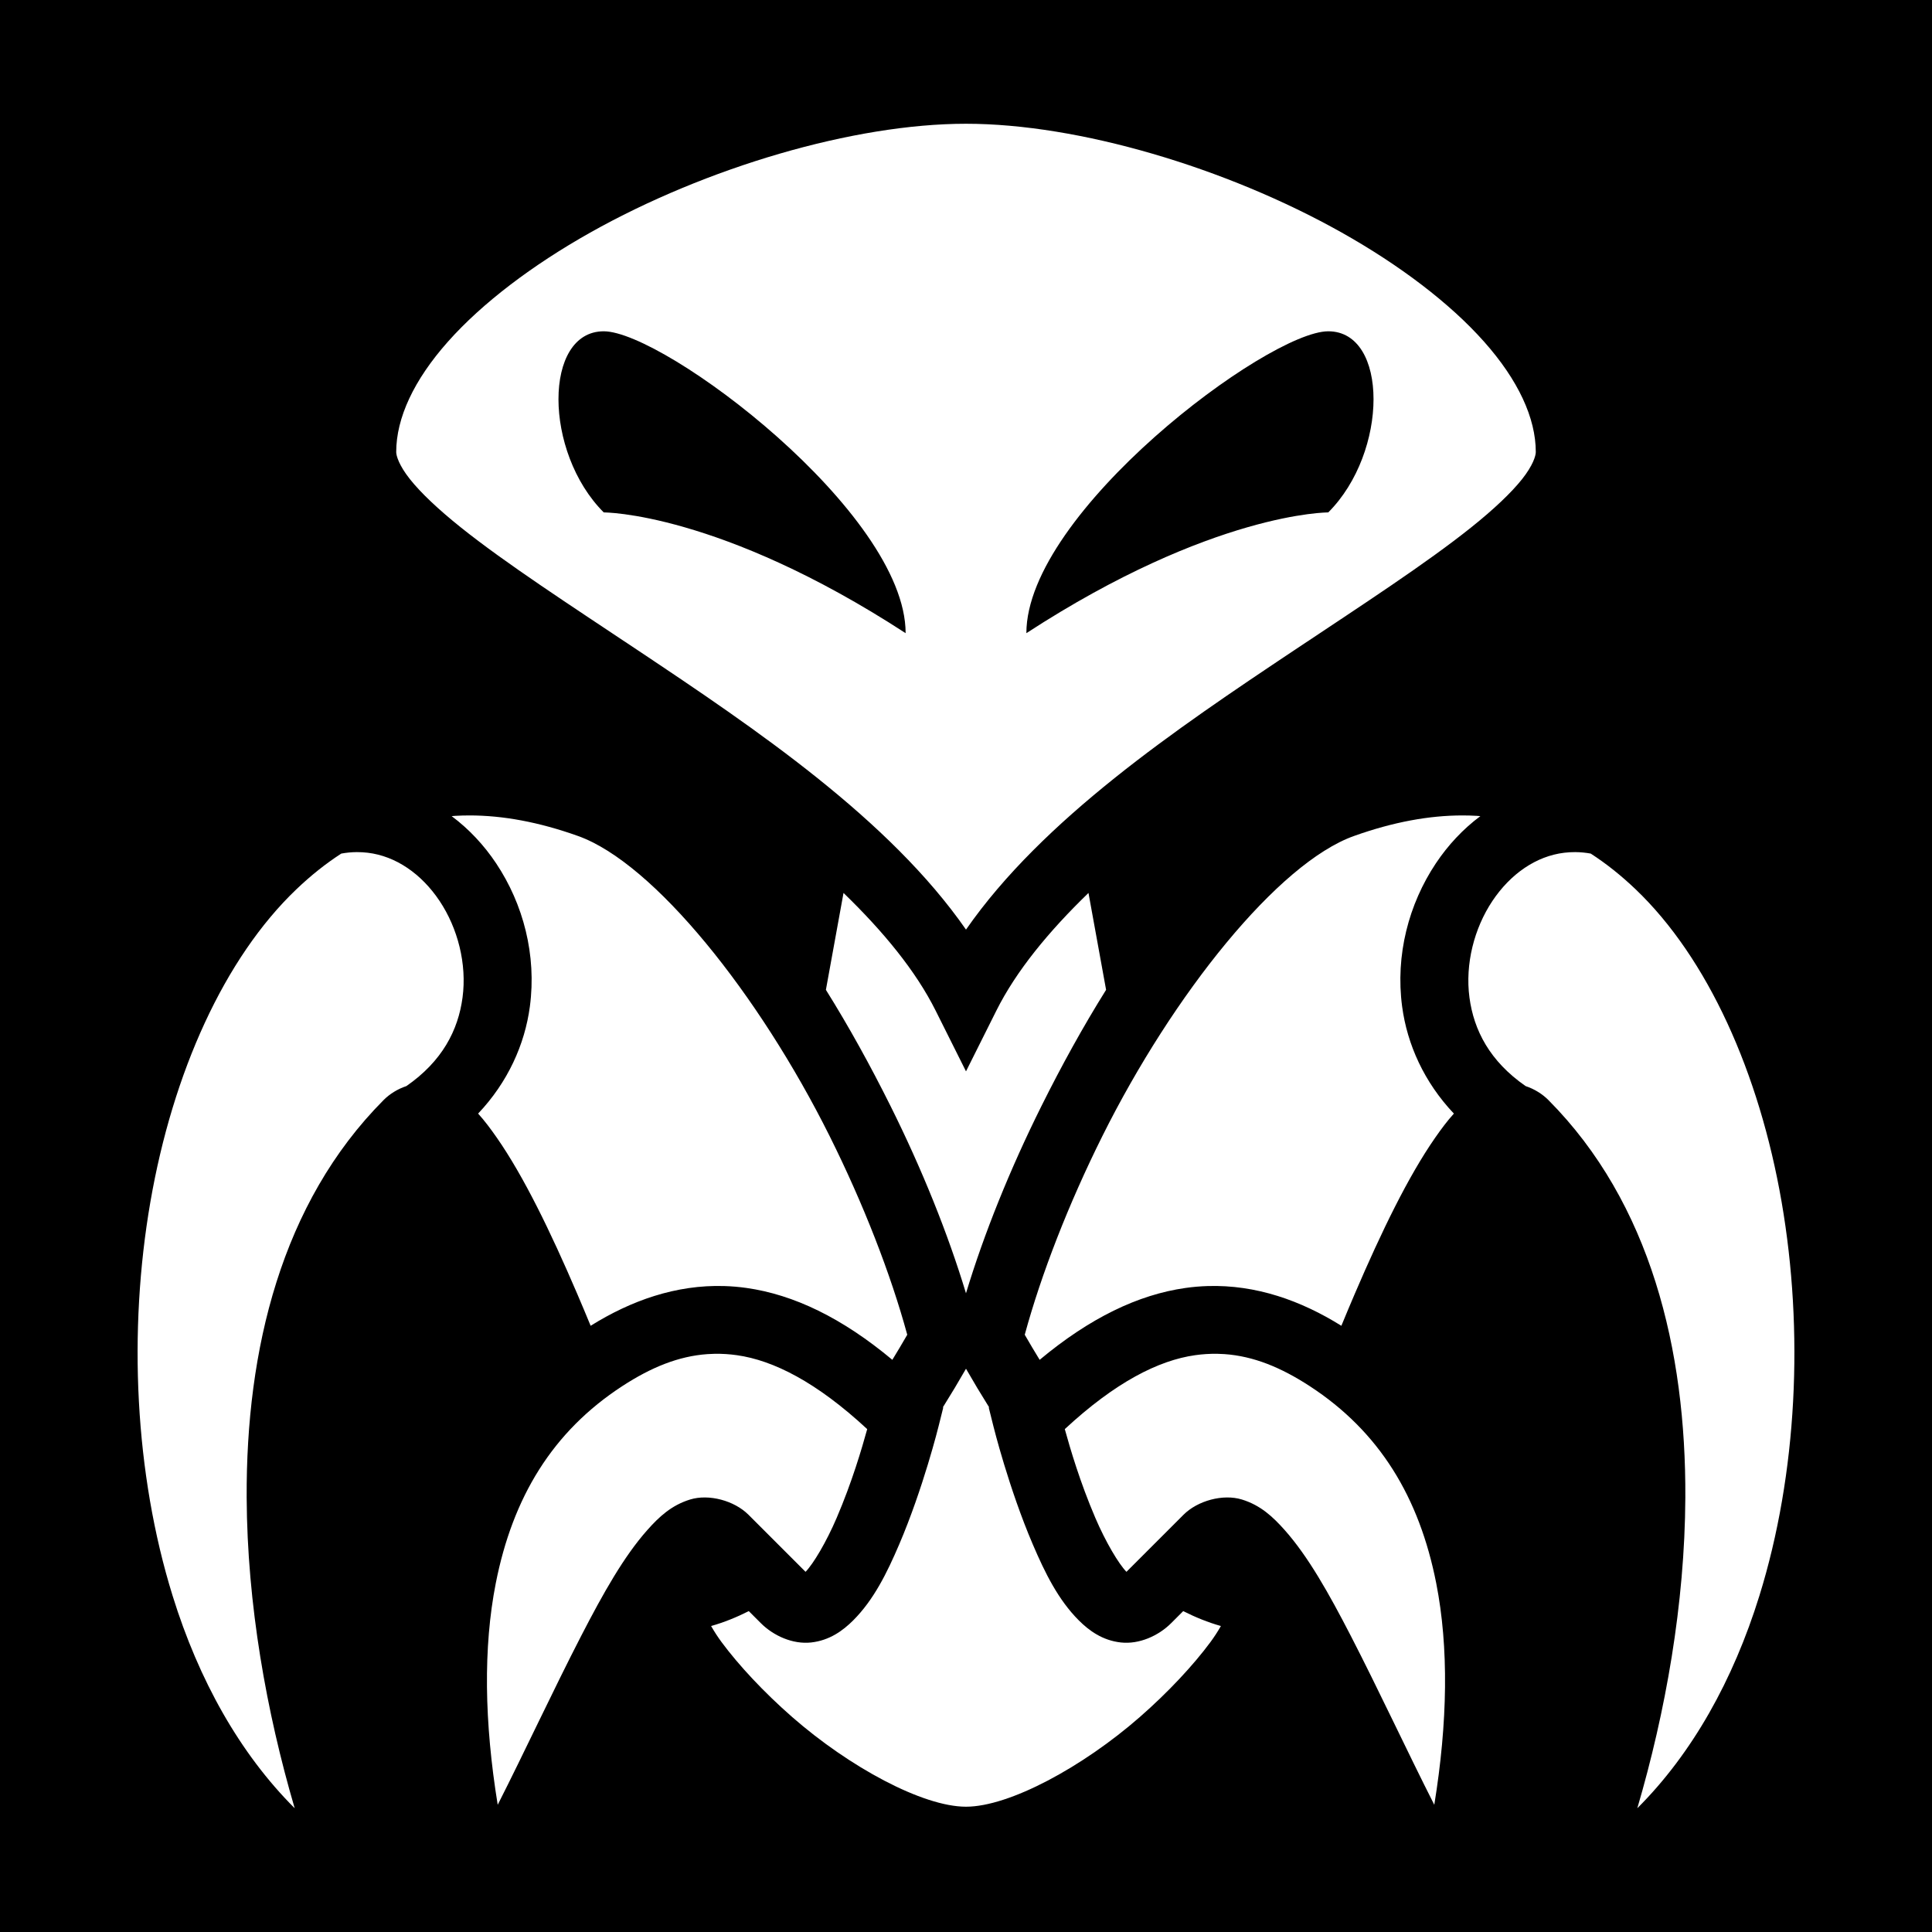
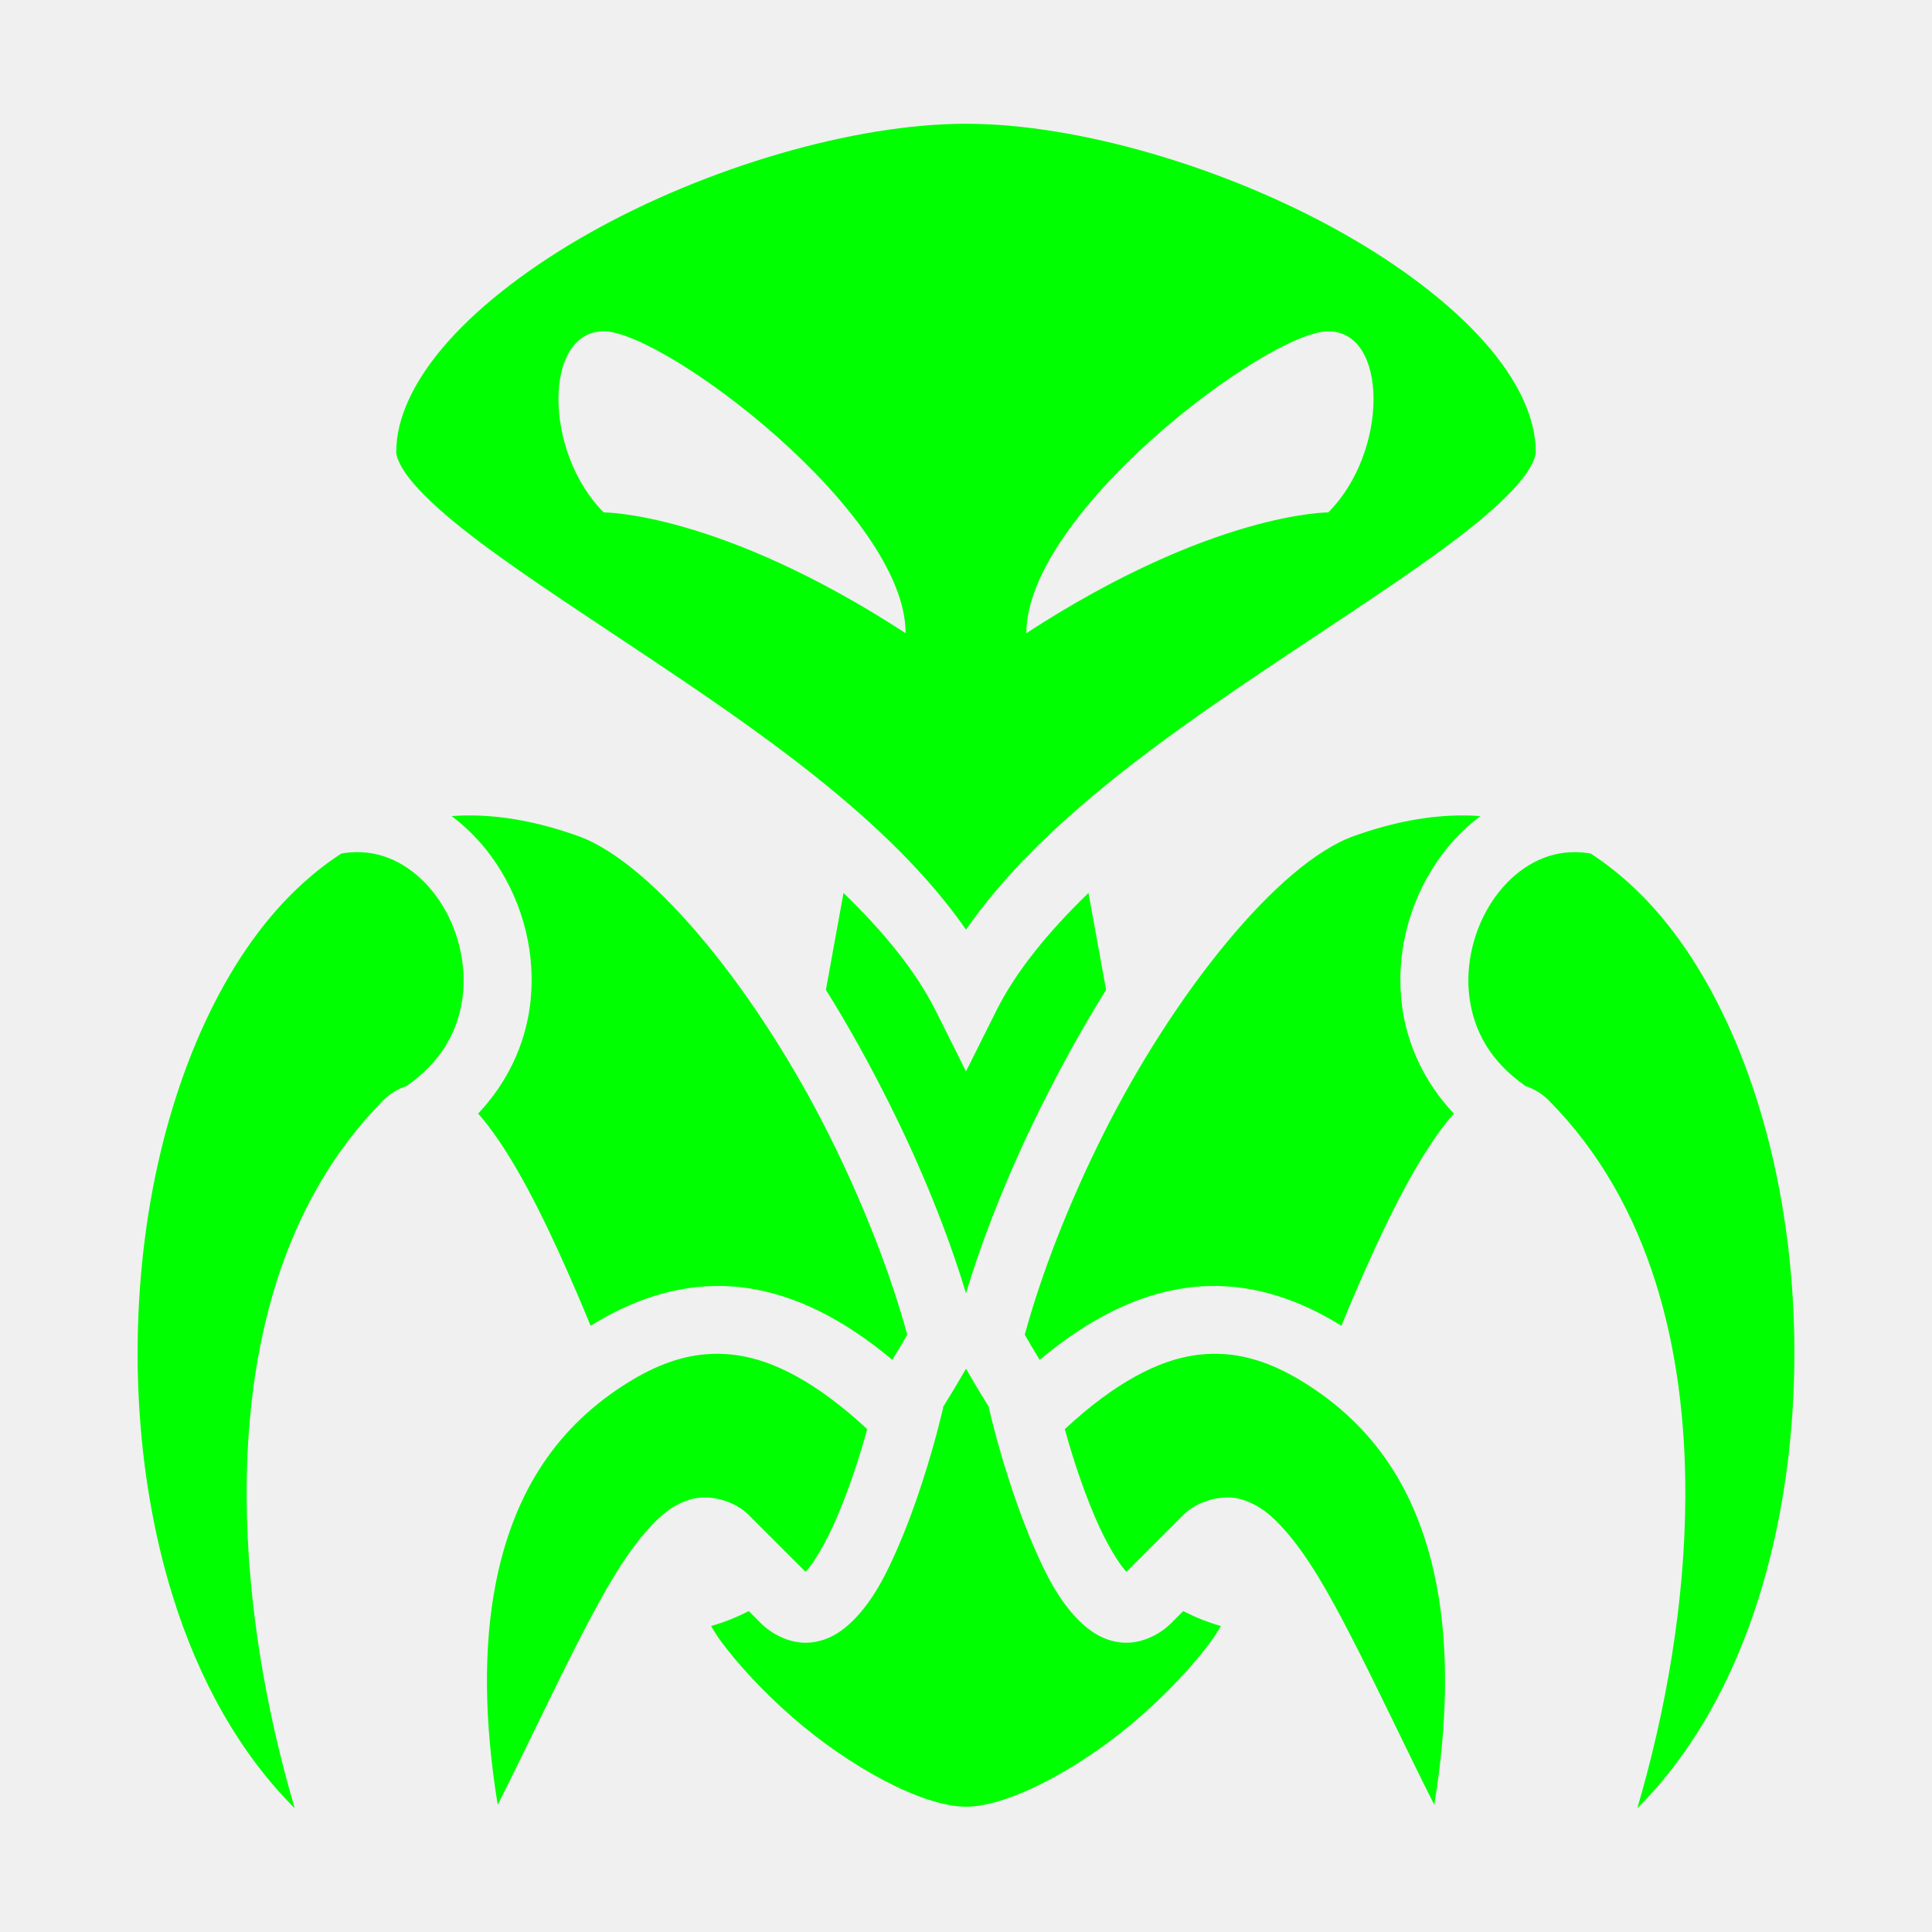
<svg xmlns="http://www.w3.org/2000/svg" viewBox="0 0 512 512" style="height: 512px; width: 512px;">
-   <path d="M0 0h512v512H0z" fill="#000" fill-opacity="1" />
+   <path d="M0 0h512v512H0z" fill="transparent" fill-opacity="0" />
  <g class="" transform="translate(0,0)" style="touch-action: none;">
-     <path d="M256 32.796c-29.75 0-68.891 11.577-99.588 28.844-15.348 8.633-28.61 18.674-37.685 28.884C109.65 100.735 105 110.796 105 119.796c0 1 .75 3.54 3.62 7.164 2.867 3.623 7.55 8.046 13.503 12.809 11.906 9.524 28.805 20.496 46.87 32.539 31.444 20.963 66.69 44.82 87.007 74.048 20.317-29.229 55.563-53.085 87.008-74.048 18.064-12.043 34.963-23.015 46.869-32.54 5.953-4.762 10.636-9.185 13.504-12.808 2.868-3.623 3.619-6.164 3.619-7.164 0-9-4.65-19.06-13.727-29.272-9.076-10.21-22.337-20.251-37.685-28.884C324.89 44.373 285.75 32.796 256 32.796zm-96 55c16 0 80 48 80 80-49.427-32.146-80-32-80-32-16-16-16-48 0-48zm192 0c16 0 16 32 0 48 0 0-30.573-.146-80 32 0-32 64-80 80-80zM124.389 216.099c-1.259 0-2.503.037-3.73.107-.326.019-.644.055-.968.078 4.622 3.44 8.605 7.731 11.797 12.52 7.195 10.792 10.748 24.327 8.934 37.931-1.338 10.032-5.833 20.055-13.715 28.377 1.736 1.92 3.344 4.07 4.99 6.438 7.078 10.176 14.145 24.717 21.242 41.256 1.2 2.797 2.396 5.651 3.586 8.54 10.648-6.648 22.597-10.931 35.457-10.529 1.92.06 3.862.224 5.82.5 12.583 1.776 25.386 7.956 38.677 19.051a288.157 288.157 0 0 0 3.953-6.65c-4.372-16.06-11.582-34.608-20.555-52.612-18.748-37.617-46.579-72.377-66.69-79.558-10.431-3.725-19.989-5.453-28.798-5.45zm263.222 0c-8.81-.004-18.367 1.724-28.798 5.449-20.111 7.18-47.942 41.941-66.69 79.558-8.973 18.004-16.183 36.551-20.555 52.612 1.26 2.194 2.591 4.42 3.953 6.65 13.29-11.095 26.094-17.275 38.676-19.05 1.96-.277 3.9-.44 5.82-.5 12.86-.403 24.81 3.88 35.458 10.529 1.19-2.89 2.385-5.744 3.586-8.541 7.097-16.54 14.164-31.08 21.242-41.256 1.646-2.367 3.254-4.517 4.99-6.438-7.882-8.322-12.377-18.345-13.715-28.377-1.814-13.604 1.739-27.14 8.934-37.931 3.192-4.789 7.175-9.08 11.797-12.52-.324-.023-.642-.06-.967-.078a65.622 65.622 0 0 0-3.73-.107zm-293.047 9.718a23.893 23.893 0 0 0-4.12.39c-4.146 2.676-8.089 5.835-11.856 9.425-19.142 18.24-32.817 48.68-38.734 82.889-5.918 34.207-4.163 72.009 5.894 104.39 6.921 22.286 17.755 41.725 32.348 56.293-7.482-25.49-12.588-54.061-12.727-82.312-.192-39.136 9.156-78.077 36.291-105.371 1.569-1.578 3.7-2.926 6.031-3.694 9.491-6.578 13.73-14.786 14.887-23.47 1.186-8.896-1.261-18.361-6.066-25.569-4.806-7.208-11.614-11.916-19.076-12.805-.933-.11-1.89-.169-2.872-.166zm322.872 0a23.654 23.654 0 0 0-2.872.166c-7.462.889-14.27 5.597-19.076 12.805-4.805 7.208-7.252 16.673-6.066 25.568 1.158 8.685 5.396 16.893 14.887 23.471 2.331.768 4.462 2.116 6.03 3.694 27.136 27.294 36.484 66.235 36.292 105.37-.14 28.252-5.245 56.823-12.727 82.313 14.593-14.568 25.427-34.007 32.348-56.293 10.057-32.381 11.812-70.183 5.894-104.39-5.917-34.208-19.592-64.65-38.734-82.89-3.767-3.589-7.71-6.748-11.855-9.425a23.856 23.856 0 0 0-4.121-.389zM223.54 236.642l-4.668 25.673c6.142 9.82 11.863 20.228 17.113 30.762 8.339 16.73 15.233 33.836 20.012 49.658 4.78-15.822 11.678-32.928 20.016-49.658 5.25-10.534 10.971-20.943 17.113-30.762l-4.668-25.673c-10.553 10.212-19.153 20.668-24.408 31.18L256 283.92l-8.05-16.1c-5.256-10.511-13.856-20.967-24.409-31.18zM189.412 358.77c-.642.01-1.283.039-1.92.084-7.645.535-14.922 3.493-22.58 8.482-18.513 12.06-29.046 29.471-33.531 52.262-3.334 16.942-3.043 36.818.517 58.691 7.15-14.08 14.765-30.503 22.176-44.867 5.776-11.194 11.273-20.973 17.479-27.951 3.103-3.49 6.382-6.572 11.355-8.092 4.974-1.52 11.702.299 15.455 4.053l15.117 15.117c2.063-2.118 5.486-7.853 8.249-14.299 4.073-9.506 6.651-18.326 8.09-23.52-13.398-12.427-24.835-18.221-34.532-19.59a37.478 37.478 0 0 0-5.875-.37zm133.176 0a37.478 37.478 0 0 0-5.875.37c-9.697 1.369-21.134 7.163-34.531 19.59 1.438 5.194 4.016 14.014 8.09 23.52 2.762 6.446 6.185 12.18 8.248 14.299l15.117-15.117c3.753-3.754 10.481-5.573 15.455-4.053 4.973 1.52 8.252 4.603 11.355 8.092 6.206 6.978 11.703 16.757 17.479 27.95 7.411 14.365 15.026 30.789 22.176 44.868 3.56-21.873 3.851-41.75.517-58.691-4.485-22.791-15.018-40.203-33.531-52.262-7.658-4.989-14.935-7.947-22.58-8.483a36.203 36.203 0 0 0-1.92-.084zM256 362.726a300.28 300.28 0 0 1-6.125 10.216l.092.092-1.237 4.945s-4.051 16.411-10.459 31.362c-3.203 7.475-6.71 14.621-12.158 20.068-2.723 2.724-6.272 5.322-11.15 5.863-4.878.542-10-1.787-13.326-5.113l-3.2-3.199c-3.24 1.637-6.565 2.987-9.988 3.953a44.166 44.166 0 0 0 2.783 4.275c4.507 6.084 11.133 13.22 18.694 19.834 15.12 13.231 34.574 23.774 46.074 23.774s30.953-10.543 46.074-23.774c7.56-6.615 14.187-13.75 18.694-19.834a44.166 44.166 0 0 0 2.783-4.275c-3.423-.966-6.748-2.316-9.989-3.953l-3.199 3.2c-3.326 3.325-8.448 5.654-13.326 5.112-4.878-.541-8.427-3.14-11.15-5.863-5.447-5.447-8.955-12.593-12.158-20.068-6.408-14.951-10.46-31.362-10.46-31.362l-1.236-4.945.092-.092A300.28 300.28 0 0 1 256 362.726z" fill="#fff" fill-opacity="1" />
+     <path d="M256 32.796c-29.75 0-68.891 11.577-99.588 28.844-15.348 8.633-28.61 18.674-37.685 28.884C109.65 100.735 105 110.796 105 119.796c0 1 .75 3.54 3.62 7.164 2.867 3.623 7.55 8.046 13.503 12.809 11.906 9.524 28.805 20.496 46.87 32.539 31.444 20.963 66.69 44.82 87.007 74.048 20.317-29.229 55.563-53.085 87.008-74.048 18.064-12.043 34.963-23.015 46.869-32.54 5.953-4.762 10.636-9.185 13.504-12.808 2.868-3.623 3.619-6.164 3.619-7.164 0-9-4.65-19.06-13.727-29.272-9.076-10.21-22.337-20.251-37.685-28.884C324.89 44.373 285.75 32.796 256 32.796zm-96 55c16 0 80 48 80 80-49.427-32.146-80-32-80-32-16-16-16-48 0-48zm192 0c16 0 16 32 0 48 0 0-30.573-.146-80 32 0-32 64-80 80-80zM124.389 216.099c-1.259 0-2.503.037-3.73.107-.326.019-.644.055-.968.078 4.622 3.44 8.605 7.731 11.797 12.52 7.195 10.792 10.748 24.327 8.934 37.931-1.338 10.032-5.833 20.055-13.715 28.377 1.736 1.92 3.344 4.07 4.99 6.438 7.078 10.176 14.145 24.717 21.242 41.256 1.2 2.797 2.396 5.651 3.586 8.54 10.648-6.648 22.597-10.931 35.457-10.529 1.92.06 3.862.224 5.82.5 12.583 1.776 25.386 7.956 38.677 19.051a288.157 288.157 0 0 0 3.953-6.65c-4.372-16.06-11.582-34.608-20.555-52.612-18.748-37.617-46.579-72.377-66.69-79.558-10.431-3.725-19.989-5.453-28.798-5.45zm263.222 0c-8.81-.004-18.367 1.724-28.798 5.449-20.111 7.18-47.942 41.941-66.69 79.558-8.973 18.004-16.183 36.551-20.555 52.612 1.26 2.194 2.591 4.42 3.953 6.65 13.29-11.095 26.094-17.275 38.676-19.05 1.96-.277 3.9-.44 5.82-.5 12.86-.403 24.81 3.88 35.458 10.529 1.19-2.89 2.385-5.744 3.586-8.541 7.097-16.54 14.164-31.08 21.242-41.256 1.646-2.367 3.254-4.517 4.99-6.438-7.882-8.322-12.377-18.345-13.715-28.377-1.814-13.604 1.739-27.14 8.934-37.931 3.192-4.789 7.175-9.08 11.797-12.52-.324-.023-.642-.06-.967-.078a65.622 65.622 0 0 0-3.73-.107zm-293.047 9.718a23.893 23.893 0 0 0-4.12.39c-4.146 2.676-8.089 5.835-11.856 9.425-19.142 18.24-32.817 48.68-38.734 82.889-5.918 34.207-4.163 72.009 5.894 104.39 6.921 22.286 17.755 41.725 32.348 56.293-7.482-25.49-12.588-54.061-12.727-82.312-.192-39.136 9.156-78.077 36.291-105.371 1.569-1.578 3.7-2.926 6.031-3.694 9.491-6.578 13.73-14.786 14.887-23.47 1.186-8.896-1.261-18.361-6.066-25.569-4.806-7.208-11.614-11.916-19.076-12.805-.933-.11-1.89-.169-2.872-.166zm322.872 0a23.654 23.654 0 0 0-2.872.166c-7.462.889-14.27 5.597-19.076 12.805-4.805 7.208-7.252 16.673-6.066 25.568 1.158 8.685 5.396 16.893 14.887 23.471 2.331.768 4.462 2.116 6.03 3.694 27.136 27.294 36.484 66.235 36.292 105.37-.14 28.252-5.245 56.823-12.727 82.313 14.593-14.568 25.427-34.007 32.348-56.293 10.057-32.381 11.812-70.183 5.894-104.39-5.917-34.208-19.592-64.65-38.734-82.89-3.767-3.589-7.71-6.748-11.855-9.425a23.856 23.856 0 0 0-4.121-.389zM223.54 236.642l-4.668 25.673c6.142 9.82 11.863 20.228 17.113 30.762 8.339 16.73 15.233 33.836 20.012 49.658 4.78-15.822 11.678-32.928 20.016-49.658 5.25-10.534 10.971-20.943 17.113-30.762l-4.668-25.673c-10.553 10.212-19.153 20.668-24.408 31.18L256 283.92l-8.05-16.1c-5.256-10.511-13.856-20.967-24.409-31.18zM189.412 358.77c-.642.01-1.283.039-1.92.084-7.645.535-14.922 3.493-22.58 8.482-18.513 12.06-29.046 29.471-33.531 52.262-3.334 16.942-3.043 36.818.517 58.691 7.15-14.08 14.765-30.503 22.176-44.867 5.776-11.194 11.273-20.973 17.479-27.951 3.103-3.49 6.382-6.572 11.355-8.092 4.974-1.52 11.702.299 15.455 4.053l15.117 15.117c2.063-2.118 5.486-7.853 8.249-14.299 4.073-9.506 6.651-18.326 8.09-23.52-13.398-12.427-24.835-18.221-34.532-19.59a37.478 37.478 0 0 0-5.875-.37zm133.176 0a37.478 37.478 0 0 0-5.875.37c-9.697 1.369-21.134 7.163-34.531 19.59 1.438 5.194 4.016 14.014 8.09 23.52 2.762 6.446 6.185 12.18 8.248 14.299l15.117-15.117c3.753-3.754 10.481-5.573 15.455-4.053 4.973 1.52 8.252 4.603 11.355 8.092 6.206 6.978 11.703 16.757 17.479 27.95 7.411 14.365 15.026 30.789 22.176 44.868 3.56-21.873 3.851-41.75.517-58.691-4.485-22.791-15.018-40.203-33.531-52.262-7.658-4.989-14.935-7.947-22.58-8.483a36.203 36.203 0 0 0-1.92-.084zM256 362.726a300.28 300.28 0 0 1-6.125 10.216l.092.092-1.237 4.945s-4.051 16.411-10.459 31.362c-3.203 7.475-6.71 14.621-12.158 20.068-2.723 2.724-6.272 5.322-11.15 5.863-4.878.542-10-1.787-13.326-5.113l-3.2-3.199c-3.24 1.637-6.565 2.987-9.988 3.953a44.166 44.166 0 0 0 2.783 4.275c4.507 6.084 11.133 13.22 18.694 19.834 15.12 13.231 34.574 23.774 46.074 23.774s30.953-10.543 46.074-23.774c7.56-6.615 14.187-13.75 18.694-19.834a44.166 44.166 0 0 0 2.783-4.275c-3.423-.966-6.748-2.316-9.989-3.953l-3.199 3.2c-3.326 3.325-8.448 5.654-13.326 5.112-4.878-.541-8.427-3.14-11.15-5.863-5.447-5.447-8.955-12.593-12.158-20.068-6.408-14.951-10.46-31.362-10.46-31.362l-1.236-4.945.092-.092A300.28 300.28 0 0 1 256 362.726z" fill="#00ff00" fill-opacity="1" />
  </g>
</svg>
